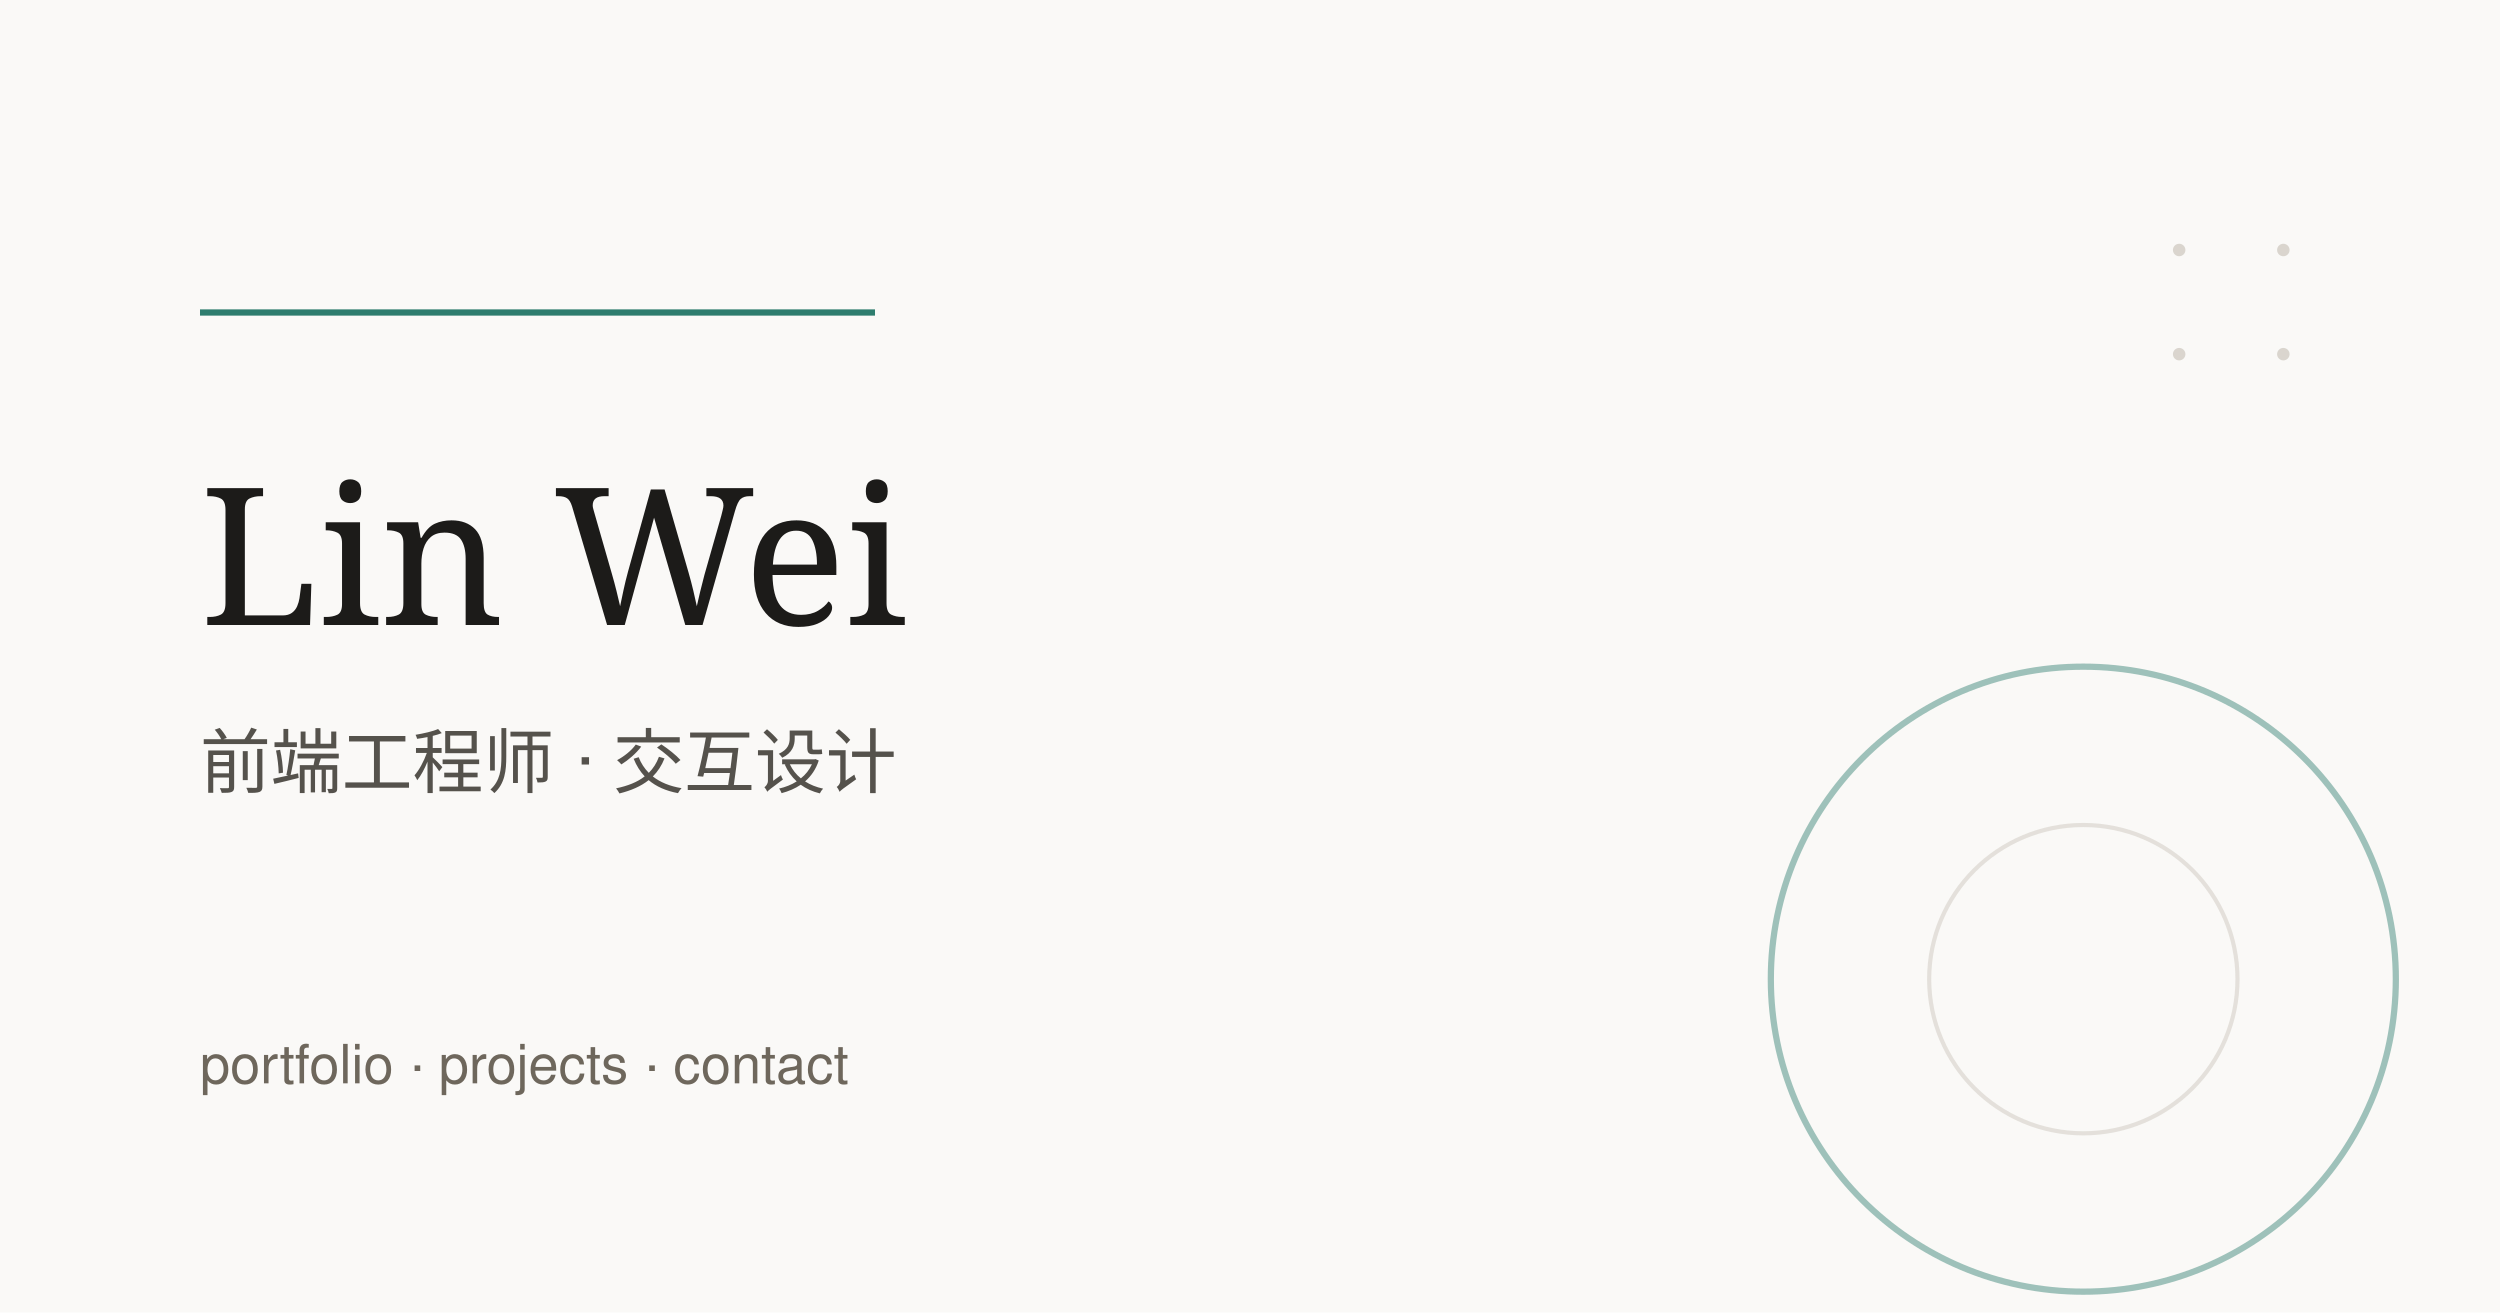
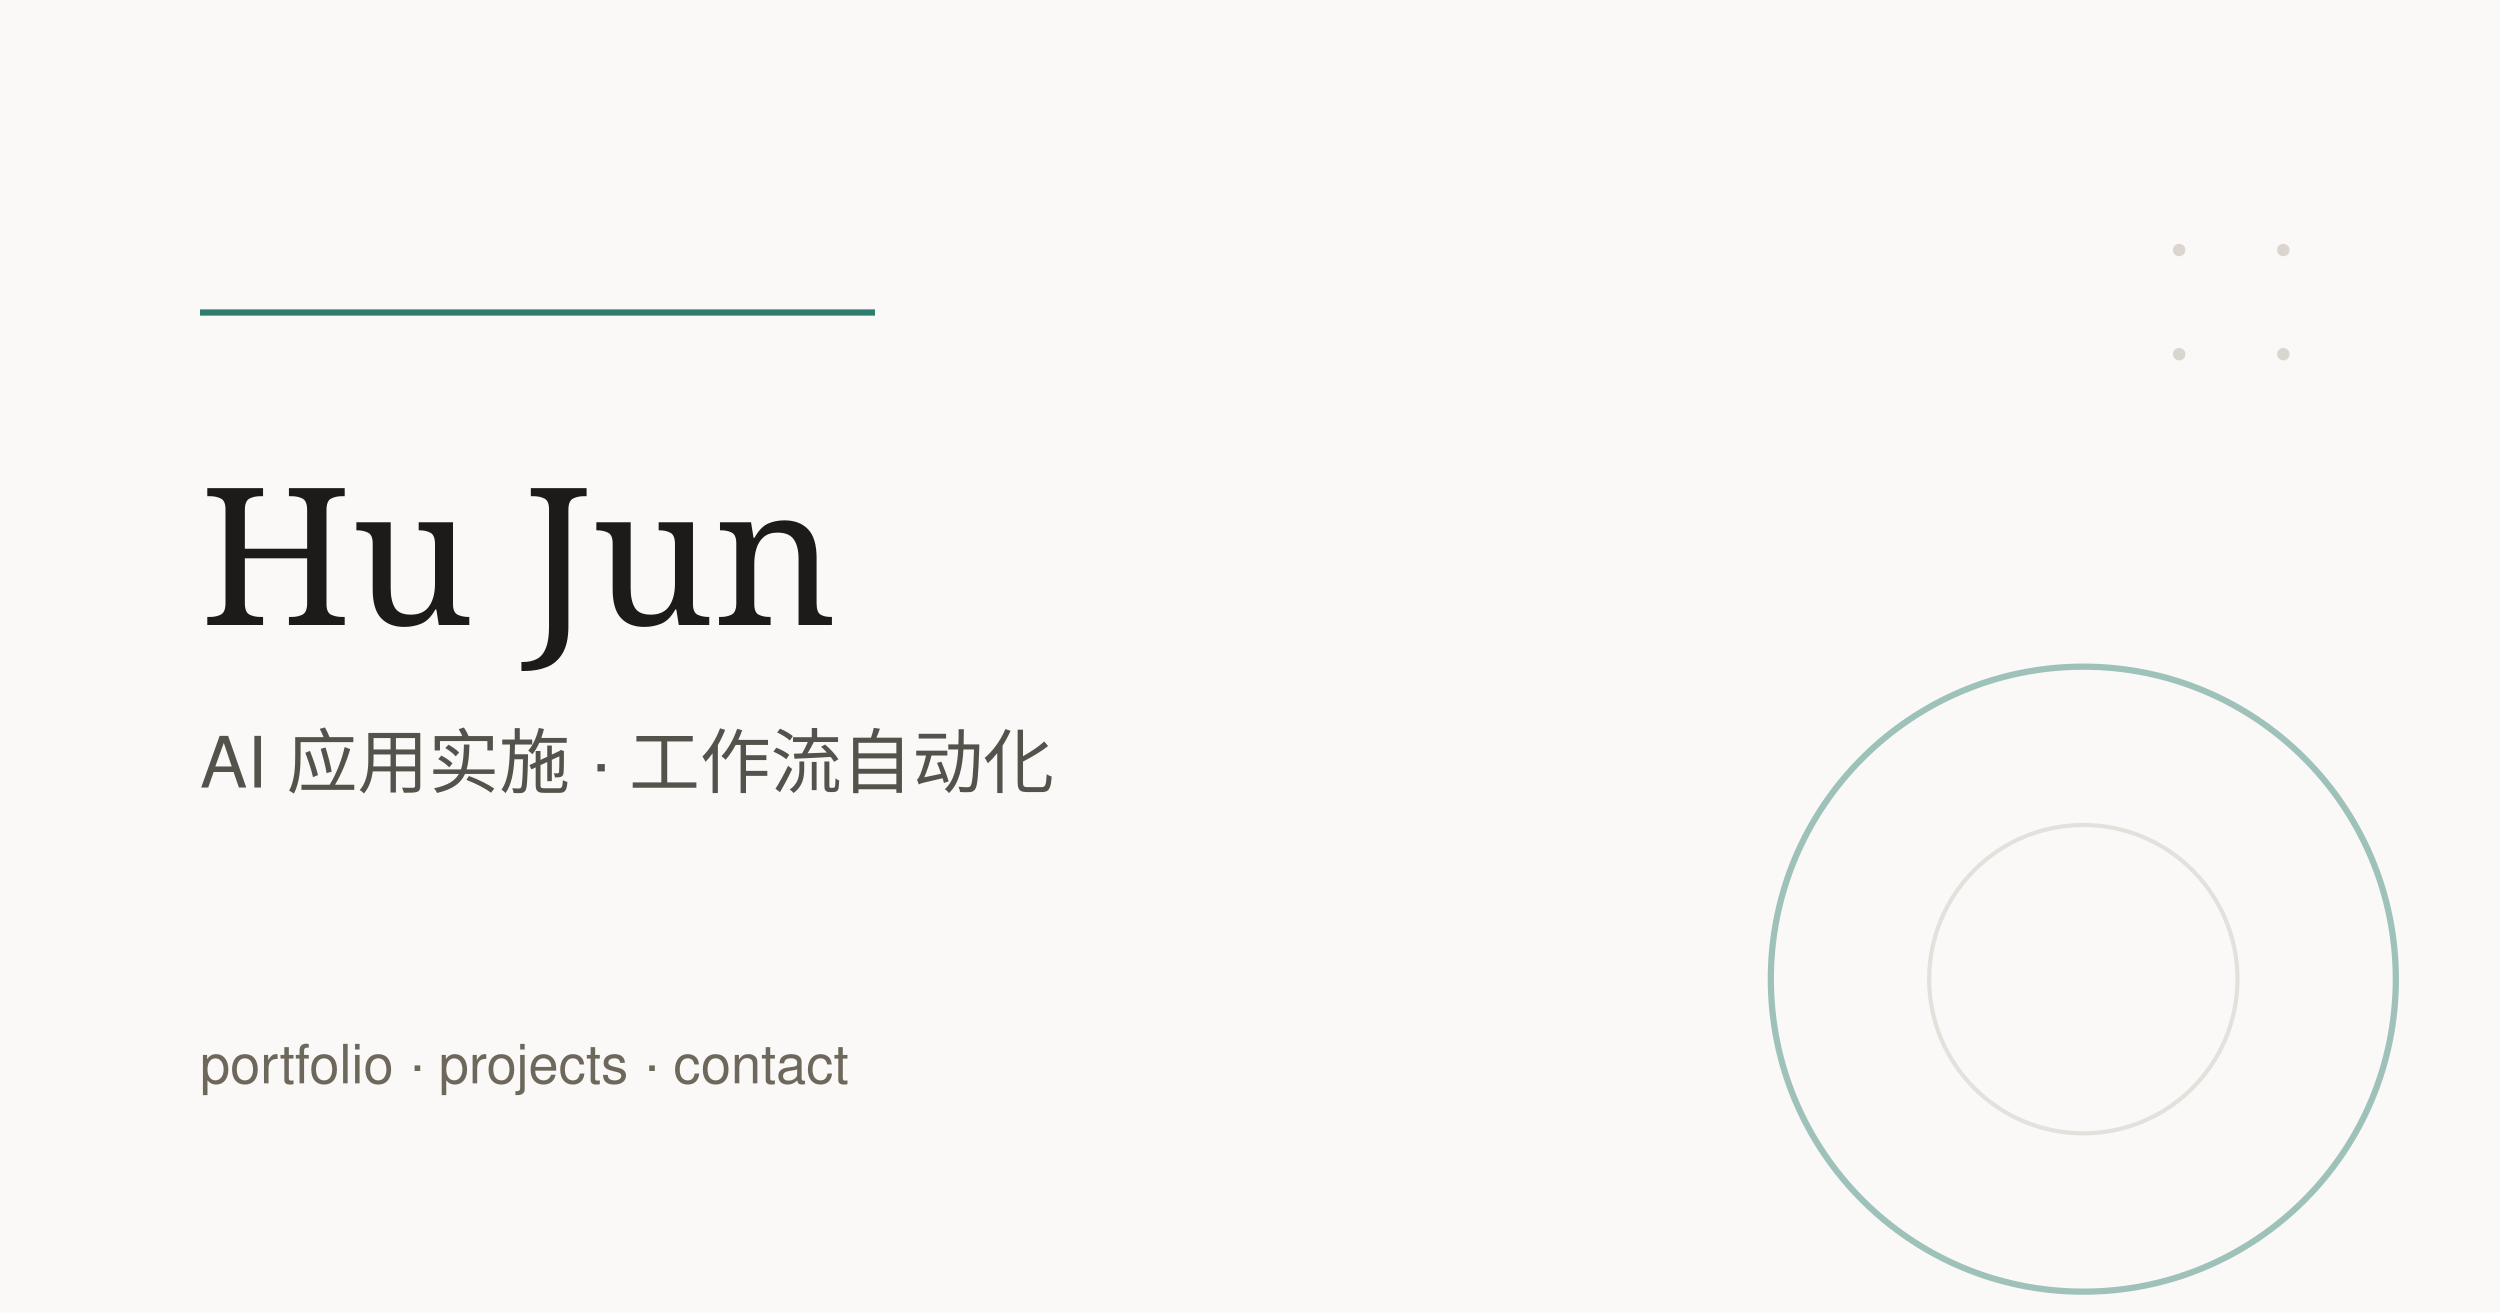
<svg xmlns="http://www.w3.org/2000/svg" viewBox="0 0 1200 630" width="1200" height="630" role="img">
  <rect width="1200" height="630" fill="#faf9f7" />
  <g fill="#b9b2a6" opacity="0.5">
    <circle cx="1046" cy="120" r="3" />
    <circle cx="1096" cy="120" r="3" />
    <circle cx="1046" cy="170" r="3" />
    <circle cx="1096" cy="170" r="3" />
  </g>
  <circle cx="1000" cy="470" r="150" fill="none" stroke="#2e7d6e" stroke-width="3" opacity="0.45" />
  <circle cx="1000" cy="470" r="74" fill="none" stroke="#b9b2a6" stroke-width="2" opacity="0.35" />
  <line x1="96" y1="150" x2="420" y2="150" stroke="#2e7d6e" stroke-width="3" />
-   <text x="96" y="300" font-family="Georgia, serif" font-size="92" fill="#1c1b19">Lin Wei</text>
-   <text x="96" y="378" font-family="Helvetica, Arial, sans-serif" font-size="34" fill="#55524c">前端工程师 · 交互设计</text>
+   <text x="96" y="300" font-family="Georgia, serif" font-size="92" fill="#1c1b19">Hu Jun</text>
+   <text x="96" y="378" font-family="Helvetica, Arial, sans-serif" font-size="34" fill="#55524c">AI 应用实施 · 工作流自动化</text>
  <text x="96" y="520" font-family="Helvetica, Arial, sans-serif" font-size="26" fill="#6e675c">portfolio · projects · contact</text>
</svg>
